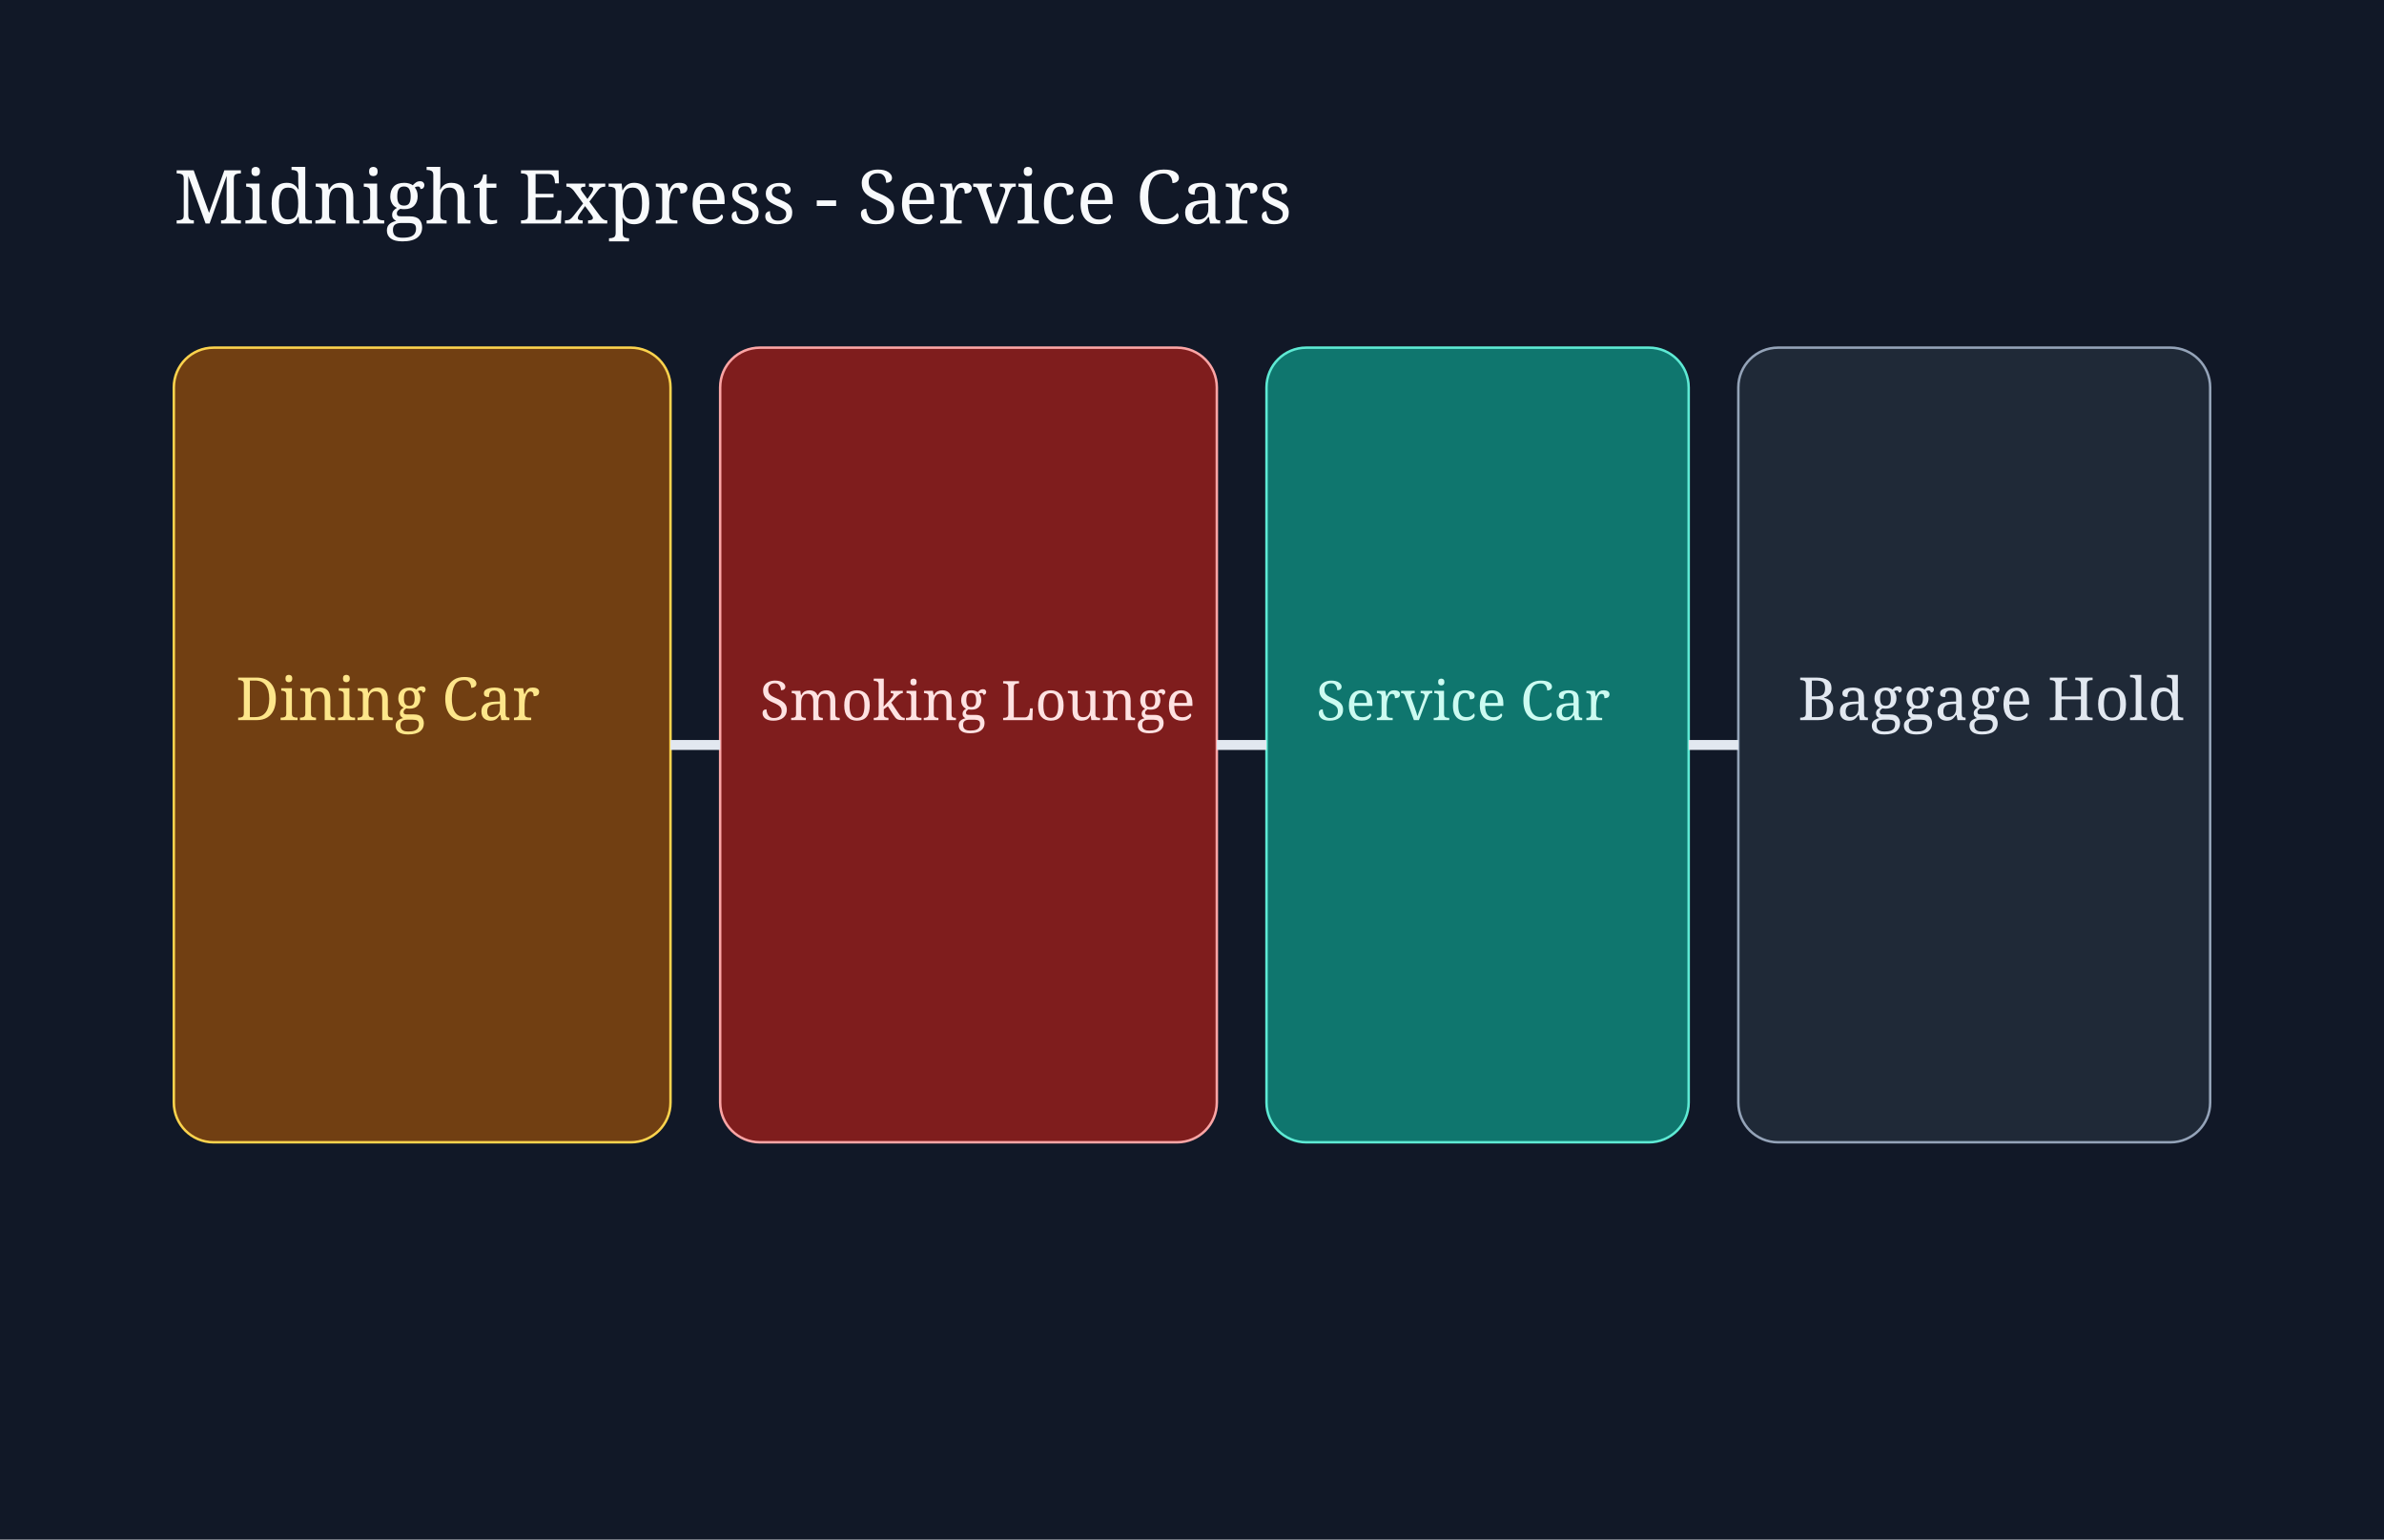
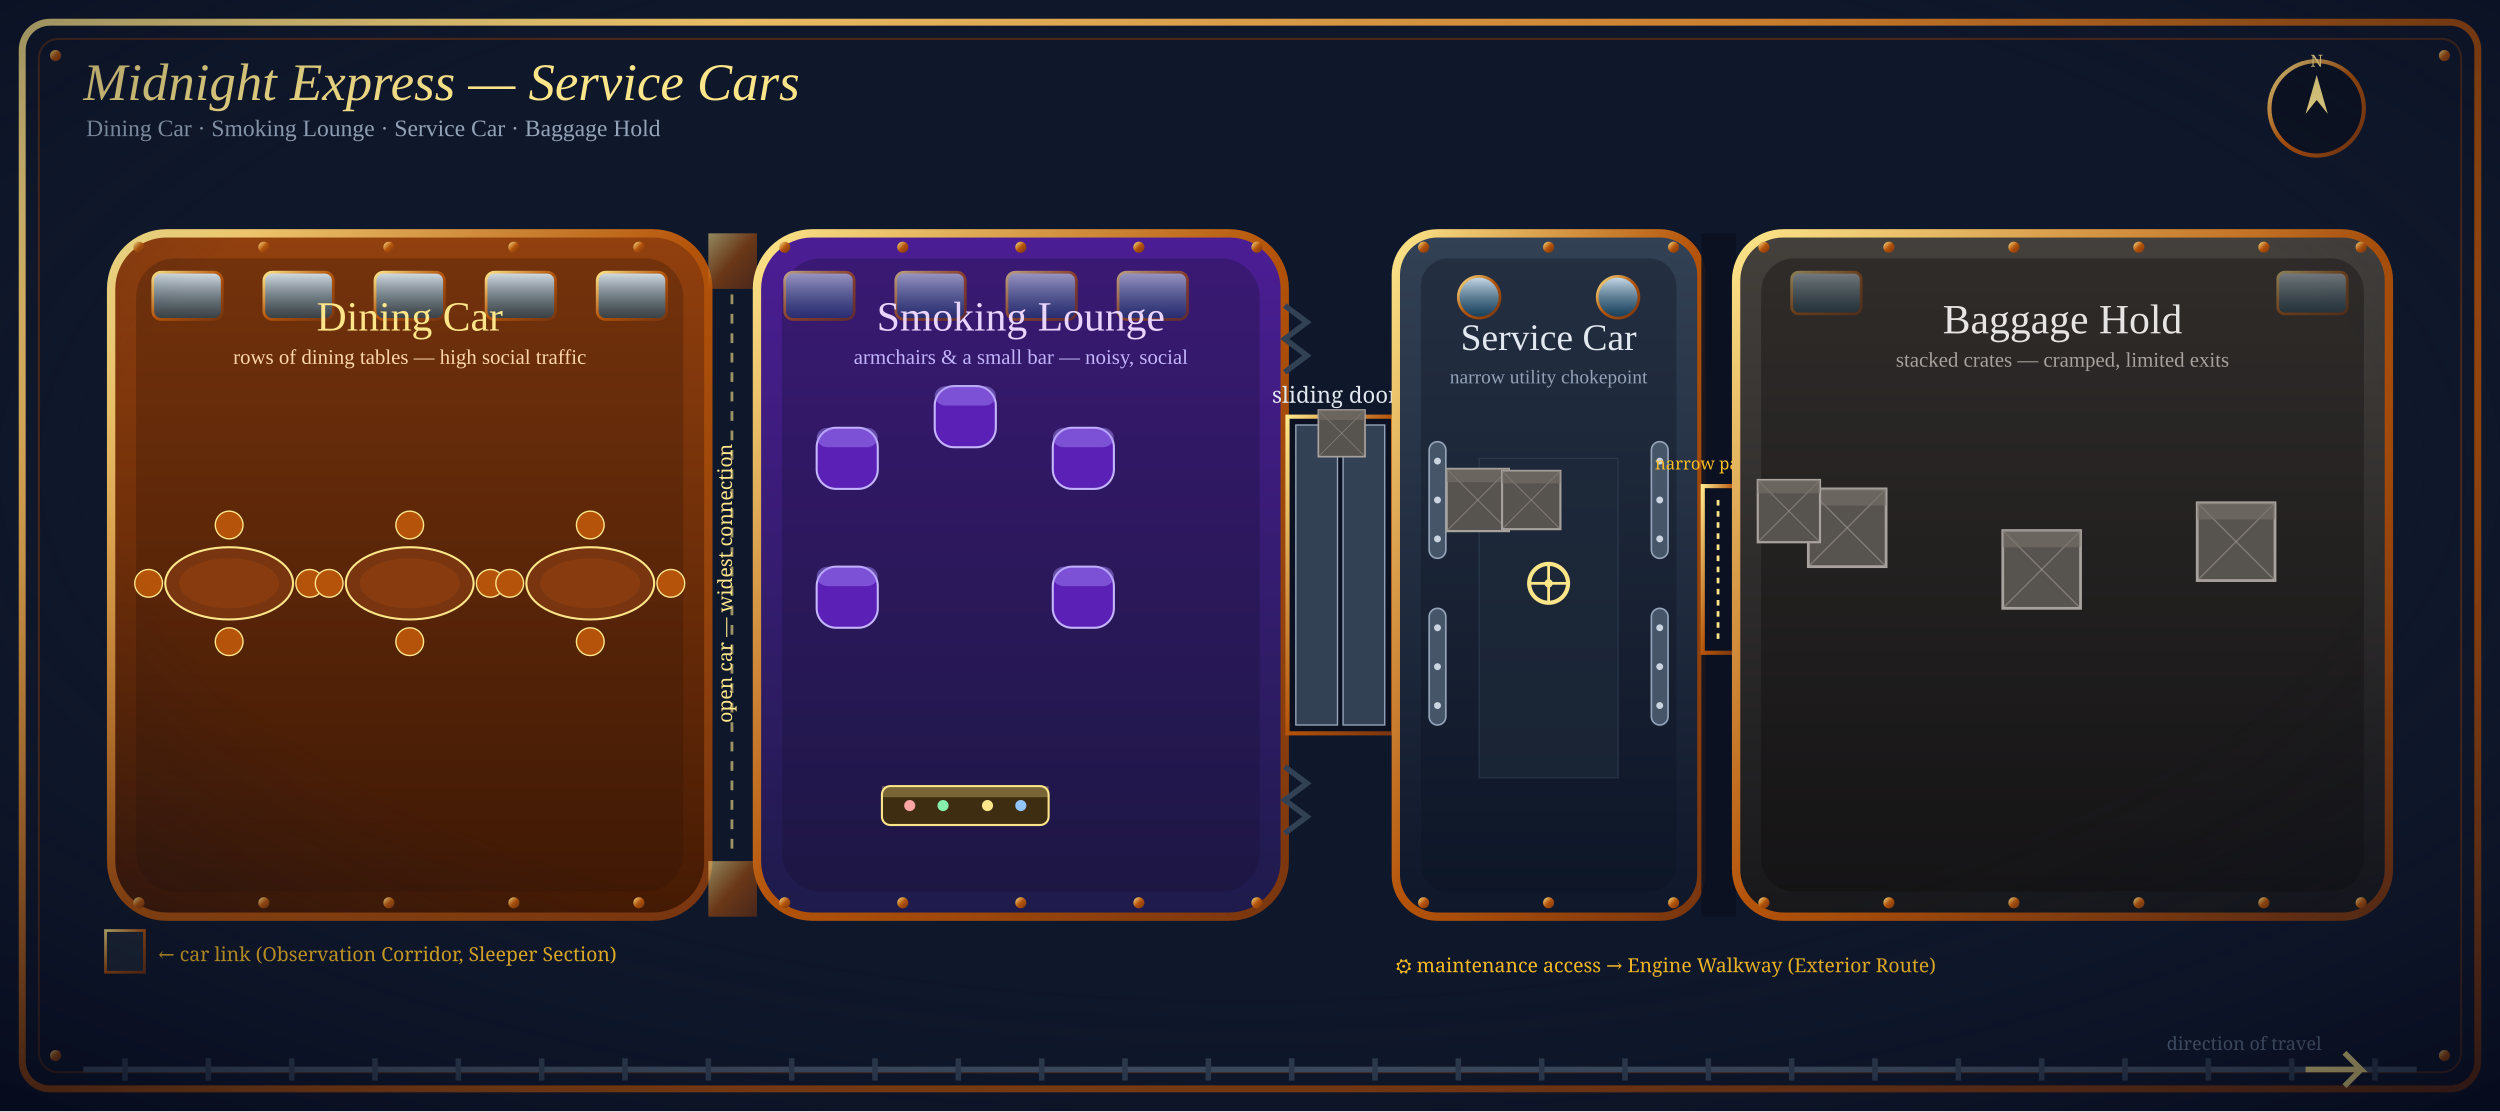
- <svg xmlns="http://www.w3.org/2000/svg" viewBox="0 0 960 620">
-   <rect width="960" height="620" fill="#111827" />
-   <text x="70" y="90" fill="#f8fafc" font-size="30" font-family="Georgia">Midnight Express - Service Cars</text>
-   <rect x="70" y="140" width="200" height="320" rx="16" fill="#713f12" stroke="#fcd34d" />
-   <text x="95" y="290" fill="#fde68a" font-size="24" font-family="Georgia">Dining Car</text>
-   <rect x="290" y="140" width="200" height="320" rx="16" fill="#7f1d1d" stroke="#fca5a5" />
-   <text x="306" y="290" fill="#fee2e2" font-size="22" font-family="Georgia">Smoking Lounge</text>
-   <rect x="510" y="140" width="170" height="320" rx="16" fill="#0f766e" stroke="#5eead4" />
-   <text x="530" y="290" fill="#ccfbf1" font-size="22" font-family="Georgia">Service Car</text>
-   <rect x="700" y="140" width="190" height="320" rx="16" fill="#1f2937" stroke="#94a3b8" />
-   <text x="724" y="290" fill="#e2e8f0" font-size="24" font-family="Georgia">Baggage Hold</text>
-   <path d="M270 300 L290 300" stroke="#e2e8f0" stroke-width="4" />
-   <path d="M490 300 L510 300" stroke="#e2e8f0" stroke-width="4" />
-   <path d="M680 300 L700 300" stroke="#e2e8f0" stroke-width="4" />
+ <svg xmlns="http://www.w3.org/2000/svg" viewBox="0 0 1800 800">
+   <defs>
+     <linearGradient id="brass" x1="0" y1="0" x2="1" y2="1">
+       <stop offset="0" stop-color="#fde68a" />
+       <stop offset="0.5" stop-color="#b45309" />
+       <stop offset="1" stop-color="#78350f" />
+     </linearGradient>
+     <linearGradient id="glassPane" x1="0" y1="0" x2="0" y2="1">
+       <stop offset="0" stop-color="#e0f2fe" stop-opacity="0.9" />
+       <stop offset="1" stop-color="#0c4a6e" stop-opacity="0.55" />
+     </linearGradient>
+     <radialGradient id="vignette" cx="0.5" cy="0.42" r="0.75">
+       <stop offset="0.6" stop-color="#0f172a" stop-opacity="0" />
+       <stop offset="1" stop-color="#020617" stop-opacity="0.65" />
+     </radialGradient>
+     <linearGradient id="diningHull" x1="0" y1="0" x2="0" y2="1">
+       <stop offset="0" stop-color="#92400e" />
+       <stop offset="1" stop-color="#451a03" />
+     </linearGradient>
+     <linearGradient id="loungeHull" x1="0" y1="0" x2="0" y2="1">
+       <stop offset="0" stop-color="#4c1d95" />
+       <stop offset="1" stop-color="#1e1b4b" />
+     </linearGradient>
+     <linearGradient id="serviceHull" x1="0" y1="0" x2="0" y2="1">
+       <stop offset="0" stop-color="#334155" />
+       <stop offset="1" stop-color="#0f172a" />
+     </linearGradient>
+     <linearGradient id="baggageHull" x1="0" y1="0" x2="0" y2="1">
+       <stop offset="0" stop-color="#44403c" />
+       <stop offset="1" stop-color="#18181b" />
+     </linearGradient>
+     <g id="rivet">
+       <circle r="4" fill="url(#brass)" />
+     </g>
+     <g id="diningTable">
+       <ellipse rx="46" ry="26" fill="#78350f" stroke="#fde68a" stroke-width="1.5" />
+       <ellipse rx="36" ry="18" fill="#92400e" opacity="0.6" />
+       <circle cx="0" cy="-42" r="10" fill="#b45309" stroke="#fde68a" stroke-width="1" />
+       <circle cx="0" cy="42" r="10" fill="#b45309" stroke="#fde68a" stroke-width="1" />
+       <circle cx="-58" cy="0" r="10" fill="#b45309" stroke="#fde68a" stroke-width="1" />
+       <circle cx="58" cy="0" r="10" fill="#b45309" stroke="#fde68a" stroke-width="1" />
+     </g>
+     <g id="armchair">
+       <rect x="-22" y="-22" width="44" height="44" rx="14" fill="#5b21b6" stroke="#c4b5fd" stroke-width="1.5" />
+       <rect x="-22" y="-22" width="44" height="14" rx="8" fill="#a78bfa" opacity="0.45" />
+     </g>
+     <g id="barCounter">
+       <rect x="-60" y="-14" width="120" height="28" rx="6" fill="#3f2d12" stroke="#fde68a" stroke-width="1.5" />
+       <rect x="-60" y="-14" width="120" height="8" fill="#fde68a" opacity="0.3" />
+       <circle cx="-40" cy="0" r="4" fill="#fca5a5" />
+       <circle cx="-16" cy="0" r="4" fill="#86efac" />
+       <circle cx="16" cy="0" r="4" fill="#fde68a" />
+       <circle cx="40" cy="0" r="4" fill="#93c5fd" />
+     </g>
+     <g id="crate">
+       <rect x="-28" y="-28" width="56" height="56" fill="#57534e" stroke="#a8a29e" stroke-width="2" />
+       <line x1="-28" y1="-28" x2="28" y2="28" stroke="#a8a29e" stroke-width="1" opacity="0.5" />
+       <line x1="28" y1="-28" x2="-28" y2="28" stroke="#a8a29e" stroke-width="1" opacity="0.5" />
+       <rect x="-28" y="-28" width="56" height="12" fill="#78716c" opacity="0.6" />
+     </g>
+     <g id="pipe">
+       <rect x="-6" y="-42" width="12" height="84" rx="6" fill="#475569" stroke="#94a3b8" stroke-width="1.2" />
+       <circle cx="0" cy="-28" r="2.5" fill="#cbd5e1" />
+       <circle cx="0" cy="0" r="2.5" fill="#cbd5e1" />
+       <circle cx="0" cy="28" r="2.5" fill="#cbd5e1" />
+     </g>
+     <g id="valveWheel">
+       <circle r="14" fill="none" stroke="#fde68a" stroke-width="3" />
+       <line x1="-14" y1="0" x2="14" y2="0" stroke="#fde68a" stroke-width="2" />
+       <line x1="0" y1="-14" x2="0" y2="14" stroke="#fde68a" stroke-width="2" />
+       <circle r="3" fill="#fde68a" />
+     </g>
+   </defs>
+   <rect width="1800" height="800" fill="#0f172a" />
+   <rect x="16" y="16" width="1768" height="768" rx="20" fill="none" stroke="url(#brass)" stroke-width="5" />
+   <rect x="28" y="28" width="1744" height="744" rx="14" fill="none" stroke="#78350f" stroke-width="1.5" opacity="0.6" />
+   <use href="#rivet" x="40" y="40" />
+   <use href="#rivet" x="1760" y="40" />
+   <use href="#rivet" x="40" y="760" />
+   <use href="#rivet" x="1760" y="760" />
+   <text x="60" y="72" fill="#fde68a" font-size="38" font-family="Georgia, 'Times New Roman', serif" font-style="italic">Midnight Express — Service Cars</text>
+   <text x="62" y="98" fill="#94a3b8" font-size="17" font-family="Georgia, 'Times New Roman', serif">Dining Car · Smoking Lounge · Service Car · Baggage Hold</text>
+   <g transform="translate(1668,78)">
+     <circle r="34" fill="#0b1120" stroke="url(#brass)" stroke-width="3" />
+     <path d="M0,-24 L8,4 L0,-6 L-8,4 Z" fill="#fde68a" />
+     <text x="0" y="-30" fill="#fde68a" font-size="12" font-family="Georgia, serif" text-anchor="middle">N</text>
+   </g>
+   <g>
+     <rect x="80" y="168" width="430" height="492" rx="40" fill="url(#diningHull)" stroke="url(#brass)" stroke-width="6" />
+     <rect x="98" y="186" width="394" height="456" rx="28" fill="#2a1206" opacity="0.28" />
+     <use href="#rivet" x="100" y="178" />
+     <use href="#rivet" x="190" y="178" />
+     <use href="#rivet" x="280" y="178" />
+     <use href="#rivet" x="370" y="178" />
+     <use href="#rivet" x="460" y="178" />
+     <use href="#rivet" x="100" y="650" />
+     <use href="#rivet" x="190" y="650" />
+     <use href="#rivet" x="280" y="650" />
+     <use href="#rivet" x="370" y="650" />
+     <use href="#rivet" x="460" y="650" />
+     <rect x="110" y="196" width="50" height="34" rx="6" fill="url(#glassPane)" stroke="url(#brass)" stroke-width="2" />
+     <rect x="190" y="196" width="50" height="34" rx="6" fill="url(#glassPane)" stroke="url(#brass)" stroke-width="2" />
+     <rect x="270" y="196" width="50" height="34" rx="6" fill="url(#glassPane)" stroke="url(#brass)" stroke-width="2" />
+     <rect x="350" y="196" width="50" height="34" rx="6" fill="url(#glassPane)" stroke="url(#brass)" stroke-width="2" />
+     <rect x="430" y="196" width="50" height="34" rx="6" fill="url(#glassPane)" stroke="url(#brass)" stroke-width="2" />
+     <text x="295" y="238" text-anchor="middle" fill="#fde68a" font-size="30" font-family="Georgia, 'Times New Roman', serif">Dining Car</text>
+     <text x="295" y="262" text-anchor="middle" fill="#fed7aa" font-size="15" font-family="Georgia, 'Times New Roman', serif">rows of dining tables — high social traffic</text>
+     <use href="#diningTable" x="165" y="420" />
+     <use href="#diningTable" x="295" y="420" />
+     <use href="#diningTable" x="425" y="420" />
+     <g transform="translate(90,700)">
+       <rect x="-14" y="-30" width="28" height="30" fill="#1f2937" stroke="url(#brass)" stroke-width="2" />
+       <text x="24" y="-8" fill="#fbbf24" font-size="14" font-family="Georgia, serif">← car link (Observation Corridor, Sleeper Section)</text>
+     </g>
+   </g>
+   <g>
+     <rect x="510" y="168" width="35" height="40" fill="url(#brass)" opacity="0.55" />
+     <rect x="510" y="620" width="35" height="40" fill="url(#brass)" opacity="0.55" />
+     <line x1="527" y1="212" x2="527" y2="616" stroke="#fde68a" stroke-width="2" stroke-dasharray="7 7" opacity="0.6" />
+     <text x="527" y="420" text-anchor="middle" fill="#fde68a" font-size="14" font-family="Georgia, serif" transform="rotate(-90 527 420)">open car — widest connection</text>
+   </g>
+   <g>
+     <rect x="545" y="168" width="380" height="492" rx="40" fill="url(#loungeHull)" stroke="url(#brass)" stroke-width="6" />
+     <rect x="563" y="186" width="344" height="456" rx="28" fill="#150f2e" opacity="0.32" />
+     <use href="#rivet" x="565" y="178" />
+     <use href="#rivet" x="650" y="178" />
+     <use href="#rivet" x="735" y="178" />
+     <use href="#rivet" x="820" y="178" />
+     <use href="#rivet" x="905" y="178" />
+     <use href="#rivet" x="565" y="650" />
+     <use href="#rivet" x="650" y="650" />
+     <use href="#rivet" x="735" y="650" />
+     <use href="#rivet" x="820" y="650" />
+     <use href="#rivet" x="905" y="650" />
+     <rect x="565" y="196" width="50" height="34" rx="6" fill="url(#glassPane)" stroke="url(#brass)" stroke-width="2" opacity="0.65" />
+     <rect x="645" y="196" width="50" height="34" rx="6" fill="url(#glassPane)" stroke="url(#brass)" stroke-width="2" opacity="0.65" />
+     <rect x="725" y="196" width="50" height="34" rx="6" fill="url(#glassPane)" stroke="url(#brass)" stroke-width="2" opacity="0.65" />
+     <rect x="805" y="196" width="50" height="34" rx="6" fill="url(#glassPane)" stroke="url(#brass)" stroke-width="2" opacity="0.65" />
+     <text x="735" y="238" text-anchor="middle" fill="#e9d5ff" font-size="30" font-family="Georgia, 'Times New Roman', serif">Smoking Lounge</text>
+     <text x="735" y="262" text-anchor="middle" fill="#c4b5fd" font-size="15" font-family="Georgia, 'Times New Roman', serif">armchairs &amp; a small bar — noisy, social</text>
+     <use href="#armchair" x="610" y="330" />
+     <use href="#armchair" x="695" y="300" />
+     <use href="#armchair" x="780" y="330" />
+     <use href="#armchair" x="610" y="430" />
+     <use href="#armchair" x="780" y="430" />
+     <use href="#barCounter" x="695" y="580" />
+   </g>
+   <g>
+     <path d="M925,220 L941,232 L925,244 L941,256 L925,268" stroke="#334155" stroke-width="4" fill="none" />
+     <path d="M925,600 L941,588 L925,576 L941,564 L925,552" stroke="#334155" stroke-width="4" fill="none" />
+     <rect x="927" y="300" width="76" height="228" fill="#0b1120" stroke="url(#brass)" stroke-width="3" />
+     <rect x="933" y="306" width="30" height="216" fill="#334155" stroke="#94a3b8" />
+     <rect x="967" y="306" width="30" height="216" fill="#334155" stroke="#94a3b8" />
+     <text x="965" y="290" text-anchor="middle" fill="#e2e8f0" font-size="16" font-family="Georgia, serif">sliding doors</text>
+   </g>
+   <g>
+     <rect x="1005" y="168" width="220" height="492" rx="30" fill="url(#serviceHull)" stroke="url(#brass)" stroke-width="6" />
+     <rect x="1023" y="186" width="184" height="456" rx="20" fill="#0a1120" opacity="0.35" />
+     <use href="#rivet" x="1025" y="178" />
+     <use href="#rivet" x="1115" y="178" />
+     <use href="#rivet" x="1205" y="178" />
+     <use href="#rivet" x="1025" y="650" />
+     <use href="#rivet" x="1115" y="650" />
+     <use href="#rivet" x="1205" y="650" />
+     <circle cx="1065" cy="214" r="15" fill="url(#glassPane)" stroke="url(#brass)" stroke-width="2" />
+     <circle cx="1165" cy="214" r="15" fill="url(#glassPane)" stroke="url(#brass)" stroke-width="2" />
+     <text x="1115" y="252" text-anchor="middle" fill="#e2e8f0" font-size="27" font-family="Georgia, 'Times New Roman', serif">Service Car</text>
+     <text x="1115" y="276" text-anchor="middle" fill="#94a3b8" font-size="14" font-family="Georgia, 'Times New Roman', serif">narrow utility chokepoint</text>
+     <use href="#pipe" x="1035" y="360" />
+     <use href="#pipe" x="1035" y="480" />
+     <use href="#pipe" x="1195" y="360" />
+     <use href="#pipe" x="1195" y="480" />
+     <rect x="1065" y="330" width="100" height="230" fill="#1e293b" opacity="0.6" stroke="#334155" />
+     <use href="#valveWheel" x="1115" y="420" />
+     <g transform="translate(1005,700)">
+       <text x="0" y="0" fill="#fbbf24" font-size="14" font-family="Georgia, serif">⚙ maintenance access → Engine Walkway (Exterior Route)</text>
+     </g>
+   </g>
+   <g>
+     <rect x="1225" y="168" width="25" height="182" fill="#0b1120" opacity="0.9" />
+     <rect x="1225" y="470" width="25" height="190" fill="#0b1120" opacity="0.9" />
+     <rect x="1226" y="350" width="23" height="120" fill="#0b1120" stroke="url(#brass)" stroke-width="3" />
+     <line x1="1237" y1="360" x2="1237" y2="460" stroke="#fde68a" stroke-width="2" stroke-dasharray="4 4" />
+     <text x="1237" y="338" text-anchor="middle" fill="#fbbf24" font-size="12" font-family="Georgia, serif">narrow passage</text>
+   </g>
+   <g>
+     <rect x="1250" y="168" width="470" height="492" rx="34" fill="url(#baggageHull)" stroke="url(#brass)" stroke-width="6" />
+     <rect x="1268" y="186" width="434" height="456" rx="24" fill="#0b0a09" opacity="0.35" />
+     <use href="#rivet" x="1270" y="178" />
+     <use href="#rivet" x="1360" y="178" />
+     <use href="#rivet" x="1450" y="178" />
+     <use href="#rivet" x="1540" y="178" />
+     <use href="#rivet" x="1630" y="178" />
+     <use href="#rivet" x="1700" y="178" />
+     <use href="#rivet" x="1270" y="650" />
+     <use href="#rivet" x="1360" y="650" />
+     <use href="#rivet" x="1450" y="650" />
+     <use href="#rivet" x="1540" y="650" />
+     <use href="#rivet" x="1630" y="650" />
+     <use href="#rivet" x="1700" y="650" />
+     <rect x="1290" y="196" width="50" height="30" rx="5" fill="url(#glassPane)" stroke="url(#brass)" stroke-width="2" opacity="0.45" />
+     <rect x="1640" y="196" width="50" height="30" rx="5" fill="url(#glassPane)" stroke="url(#brass)" stroke-width="2" opacity="0.45" />
+     <text x="1485" y="240" text-anchor="middle" fill="#e7e5e4" font-size="30" font-family="Georgia, 'Times New Roman', serif">Baggage Hold</text>
+     <text x="1485" y="264" text-anchor="middle" fill="#a8a29e" font-size="15" font-family="Georgia, 'Times New Roman', serif">stacked crates — cramped, limited exits</text>
+     <use href="#crate" x="1330" y="380" />
+     <use href="#crate" x="1330" y="450" transform="scale(0.8)" />
+     <use href="#crate" x="1470" y="410" />
+     <use href="#crate" x="1470" y="480" transform="scale(0.75)" />
+     <use href="#crate" x="1610" y="390" />
+     <use href="#crate" x="1610" y="460" transform="scale(0.8)" />
+     <use href="#crate" x="1610" y="520" transform="scale(0.6)" />
+   </g>
+   <g>
+     <line x1="60" y1="770" x2="1740" y2="770" stroke="#475569" stroke-width="4" />
+     <g stroke="#334155" stroke-width="4">
+       <line x1="90" y1="762" x2="90" y2="778" />
+       <line x1="150" y1="762" x2="150" y2="778" />
+       <line x1="210" y1="762" x2="210" y2="778" />
+       <line x1="270" y1="762" x2="270" y2="778" />
+       <line x1="330" y1="762" x2="330" y2="778" />
+       <line x1="390" y1="762" x2="390" y2="778" />
+       <line x1="450" y1="762" x2="450" y2="778" />
+       <line x1="510" y1="762" x2="510" y2="778" />
+       <line x1="570" y1="762" x2="570" y2="778" />
+       <line x1="630" y1="762" x2="630" y2="778" />
+       <line x1="690" y1="762" x2="690" y2="778" />
+       <line x1="750" y1="762" x2="750" y2="778" />
+       <line x1="810" y1="762" x2="810" y2="778" />
+       <line x1="870" y1="762" x2="870" y2="778" />
+       <line x1="930" y1="762" x2="930" y2="778" />
+       <line x1="990" y1="762" x2="990" y2="778" />
+       <line x1="1050" y1="762" x2="1050" y2="778" />
+       <line x1="1110" y1="762" x2="1110" y2="778" />
+       <line x1="1170" y1="762" x2="1170" y2="778" />
+       <line x1="1230" y1="762" x2="1230" y2="778" />
+       <line x1="1290" y1="762" x2="1290" y2="778" />
+       <line x1="1350" y1="762" x2="1350" y2="778" />
+       <line x1="1410" y1="762" x2="1410" y2="778" />
+       <line x1="1470" y1="762" x2="1470" y2="778" />
+       <line x1="1530" y1="762" x2="1530" y2="778" />
+       <line x1="1590" y1="762" x2="1590" y2="778" />
+       <line x1="1650" y1="762" x2="1650" y2="778" />
+       <line x1="1710" y1="762" x2="1710" y2="778" />
+     </g>
+     <path d="M1660,770 L1700,770 L1688,758 M1700,770 L1688,782" stroke="#fde68a" stroke-width="4" fill="none" />
+     <text x="1560" y="756" fill="#64748b" font-size="13" font-family="Georgia, serif">direction of travel</text>
+   </g>
+   <rect width="1800" height="800" fill="url(#vignette)" />
</svg>
